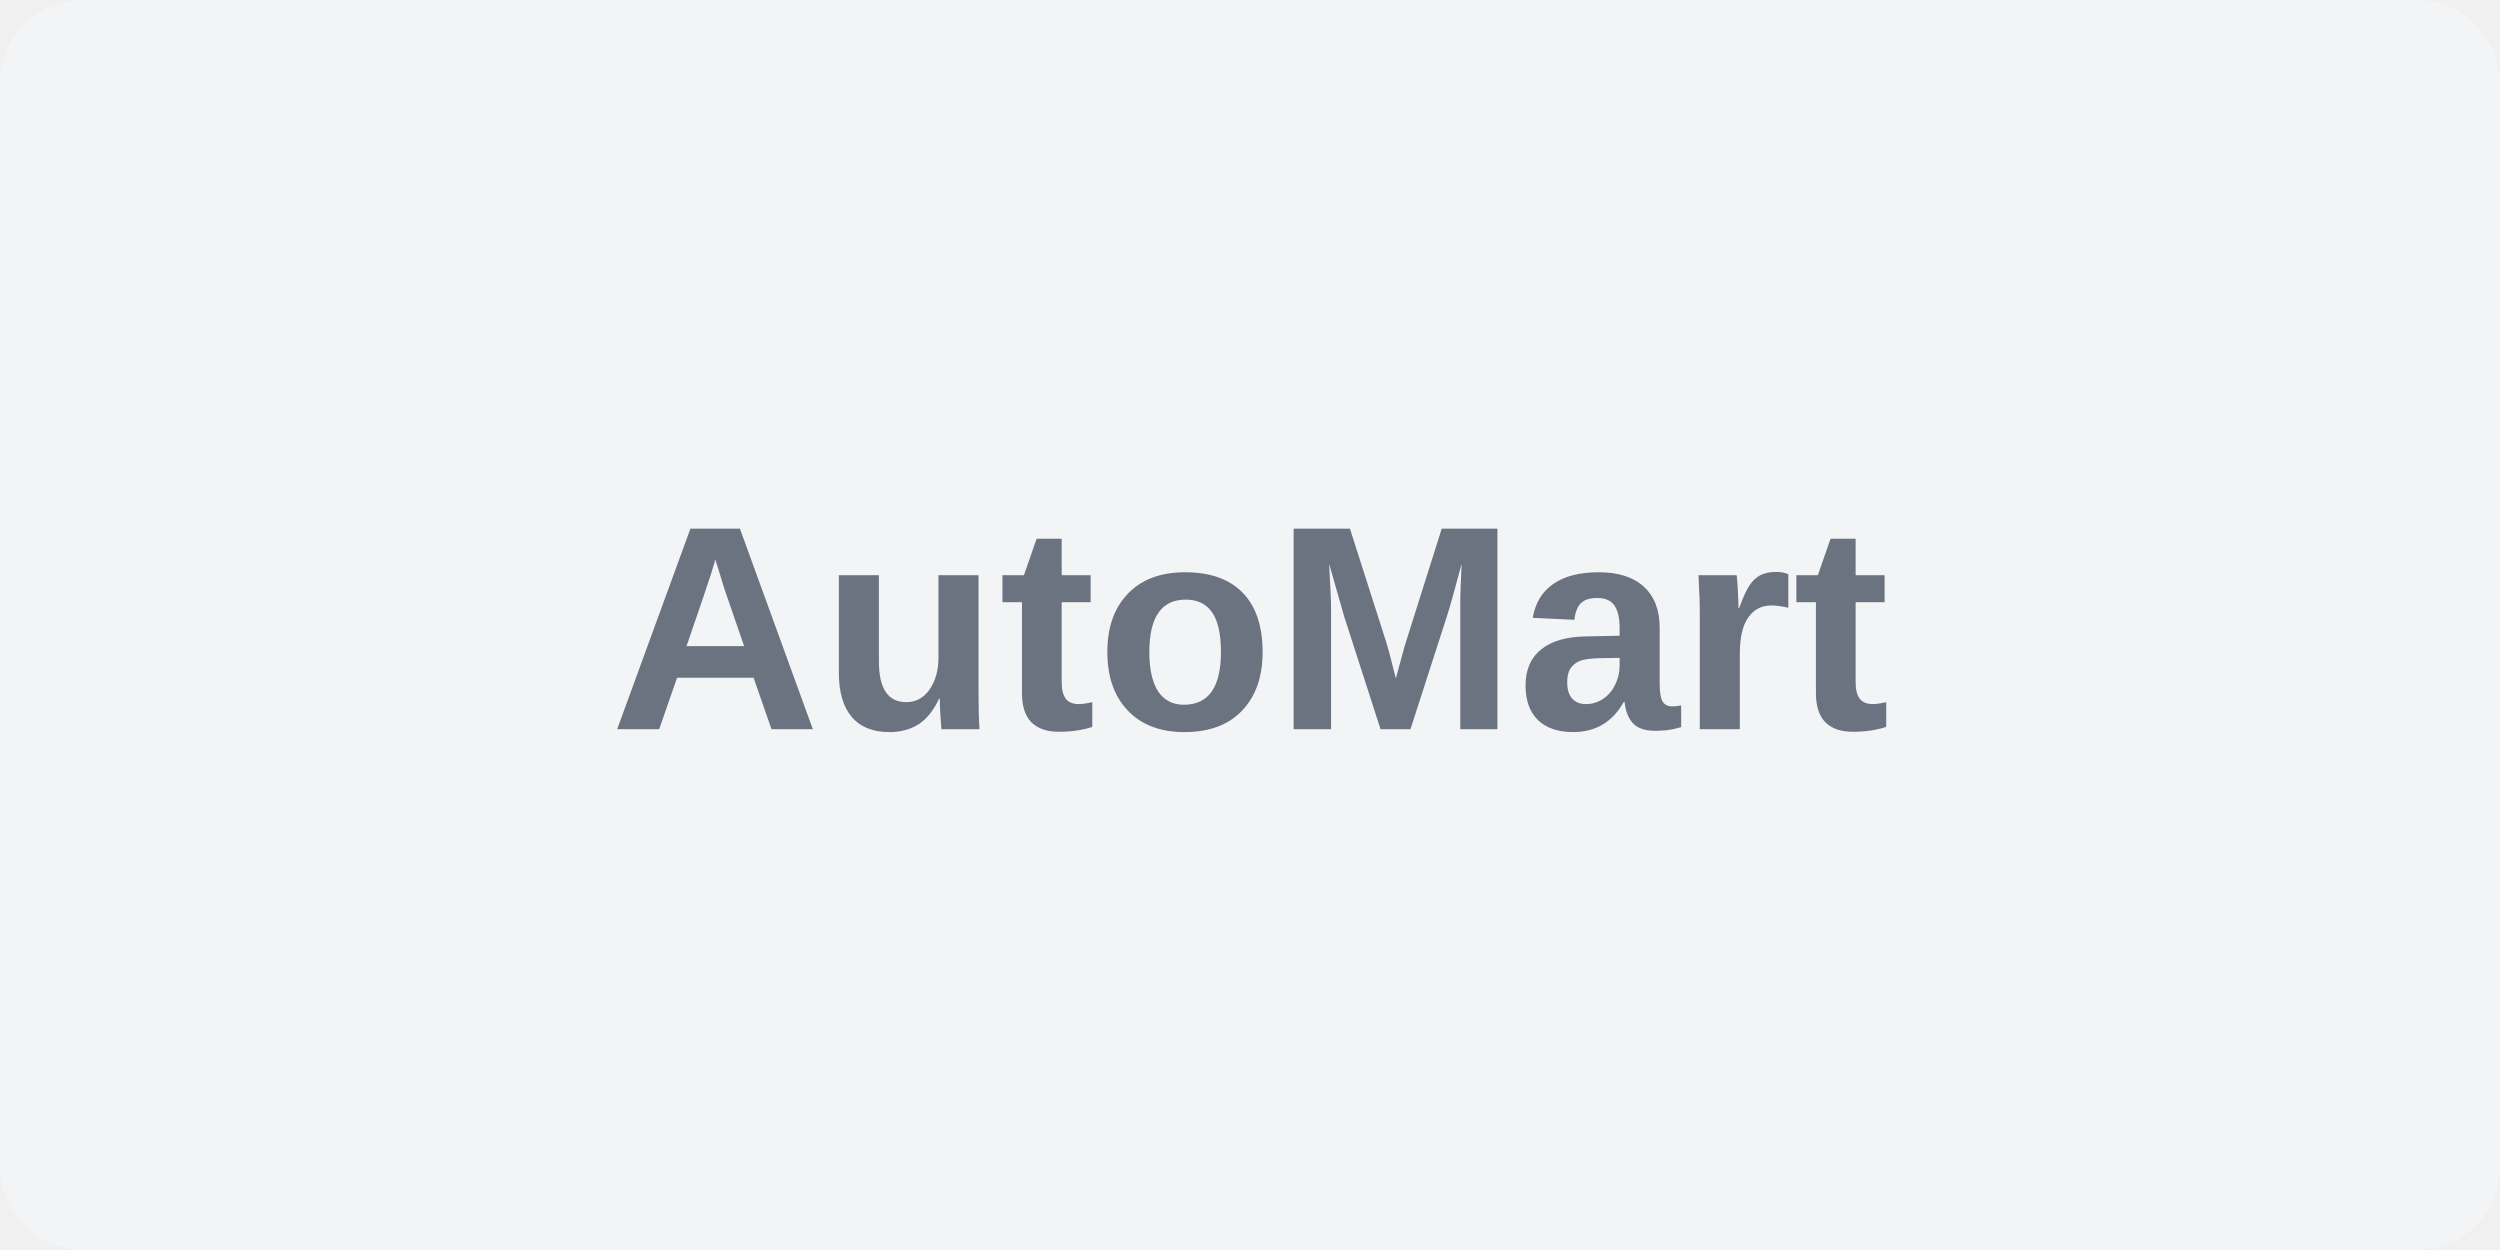
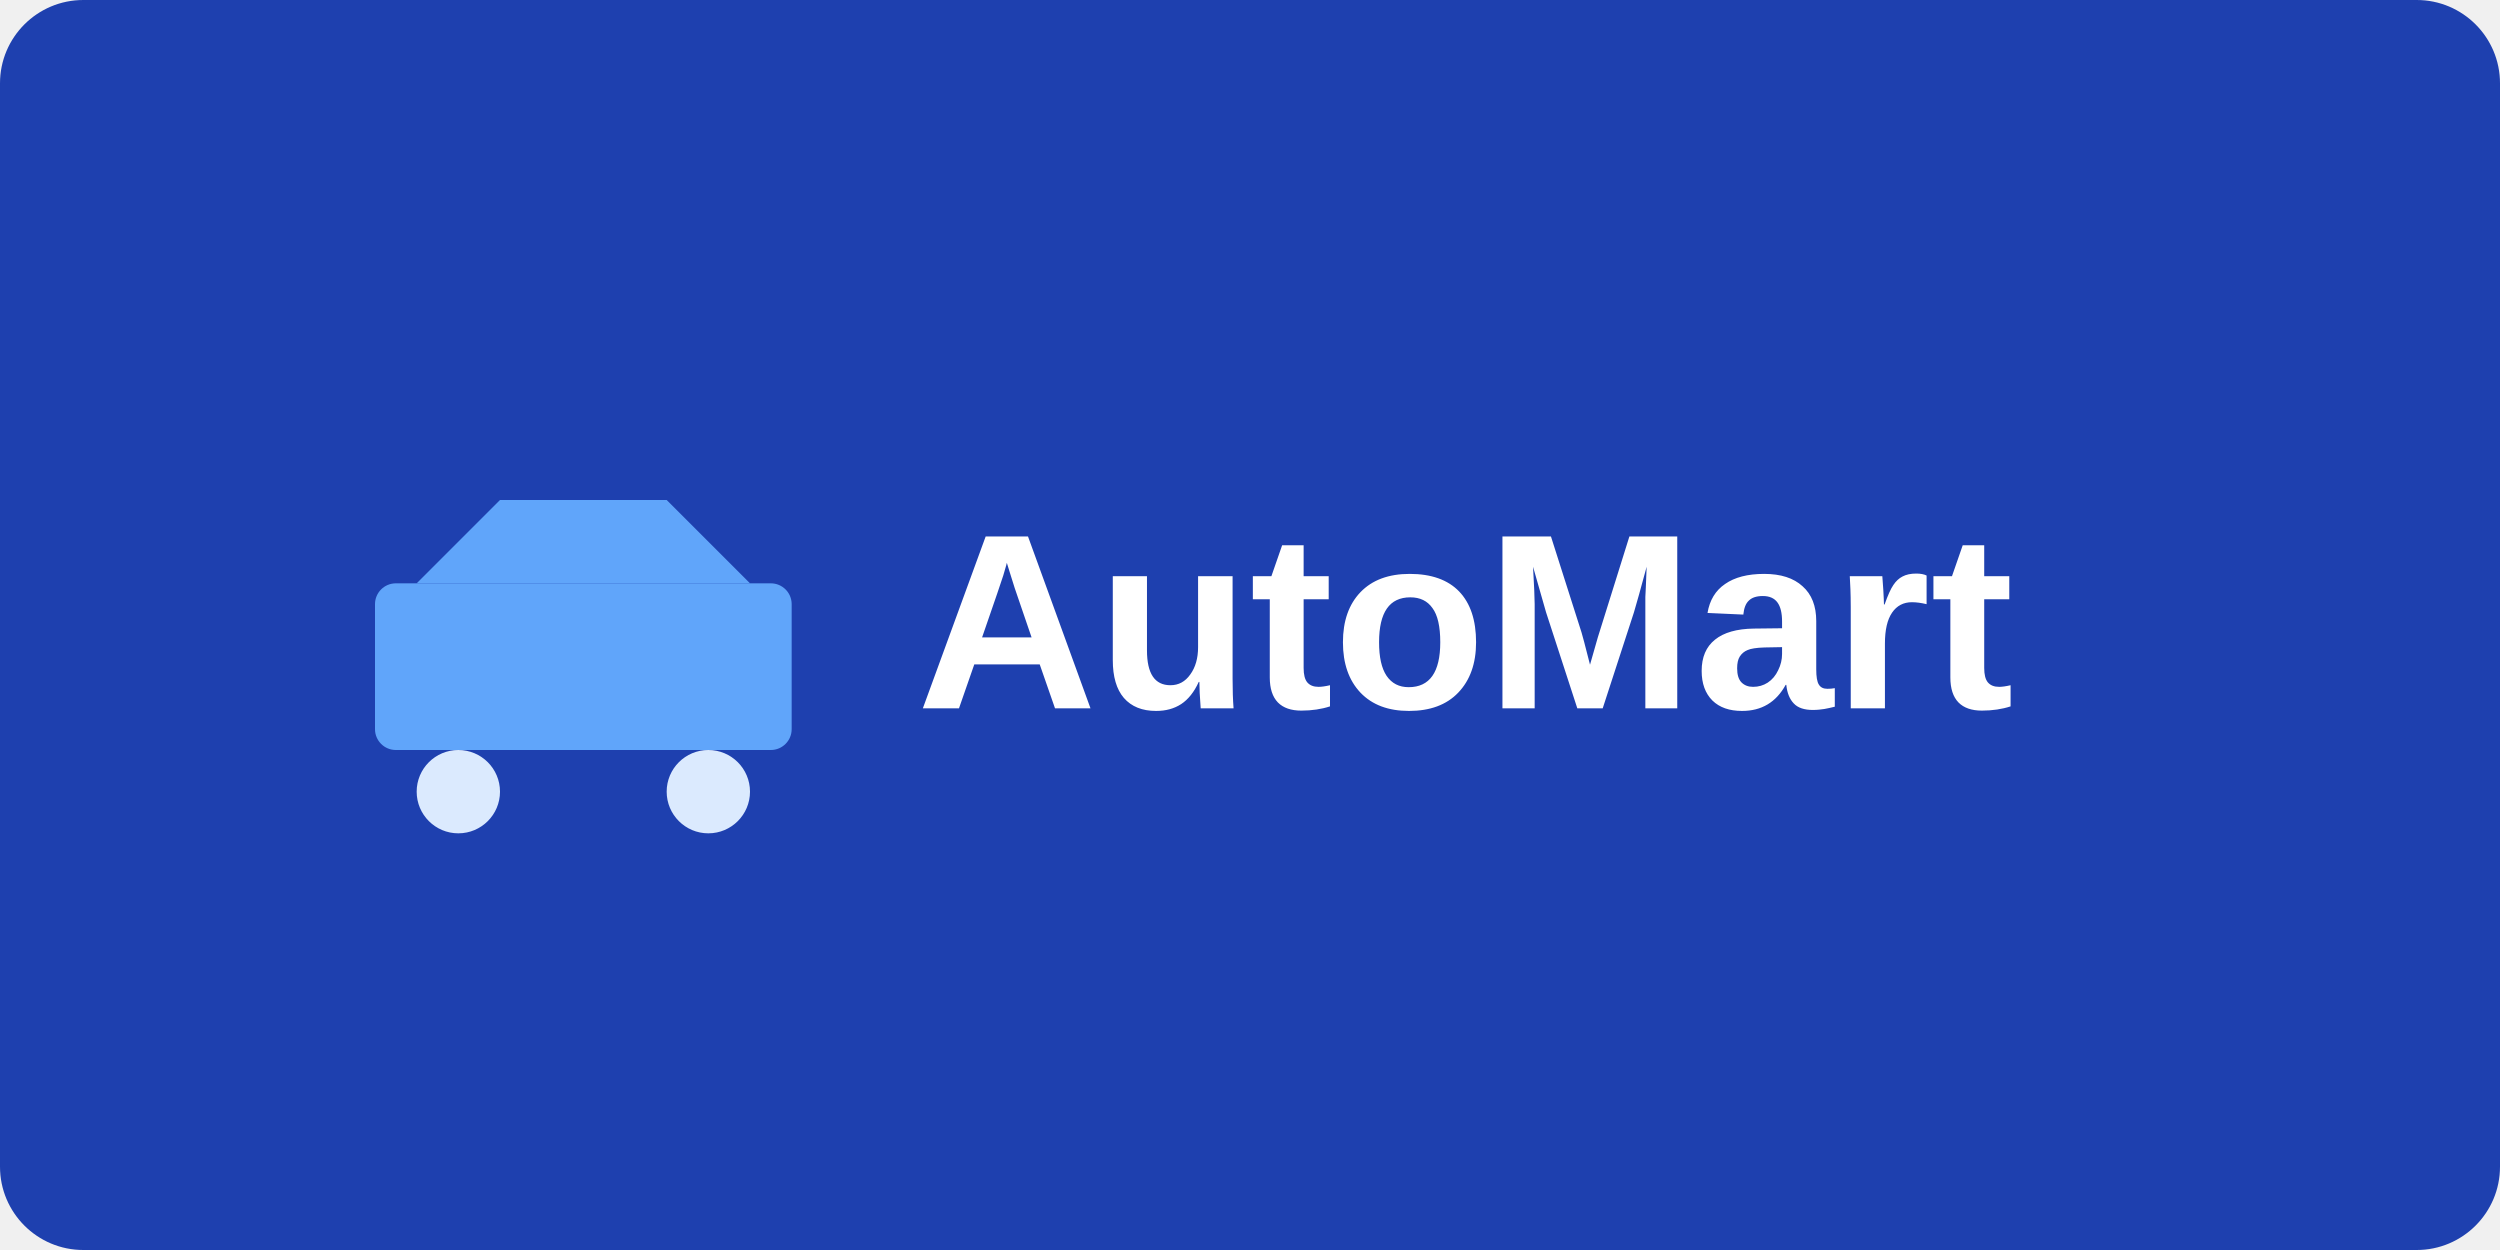
<svg xmlns="http://www.w3.org/2000/svg" width="120" height="60" viewBox="0 0 120 60" fill="none">
-   <rect width="120" height="60" rx="4" fill="#F3F4F6" />
-   <text x="60" y="35" font-family="Arial, sans-serif" font-size="14" font-weight="600" fill="#6B7280" text-anchor="middle">
+   <rect width="120" height="60" rx="4" fill="#1E40AF" />
+   <path d="M20 28 L24 24 L32 24 L36 28 Z" fill="#60A5FA" />
+   <rect x="18" y="28" width="20" height="8" rx="1" fill="#60A5FA" />
+   <circle cx="22" cy="38" r="2" fill="#DBEAFE" />
+   <circle cx="34" cy="38" r="2" fill="#DBEAFE" />
+   <text x="44" y="34" font-family="Arial, sans-serif" font-size="12" font-weight="700" fill="white">
    AutoMart
  </text>
</svg>
